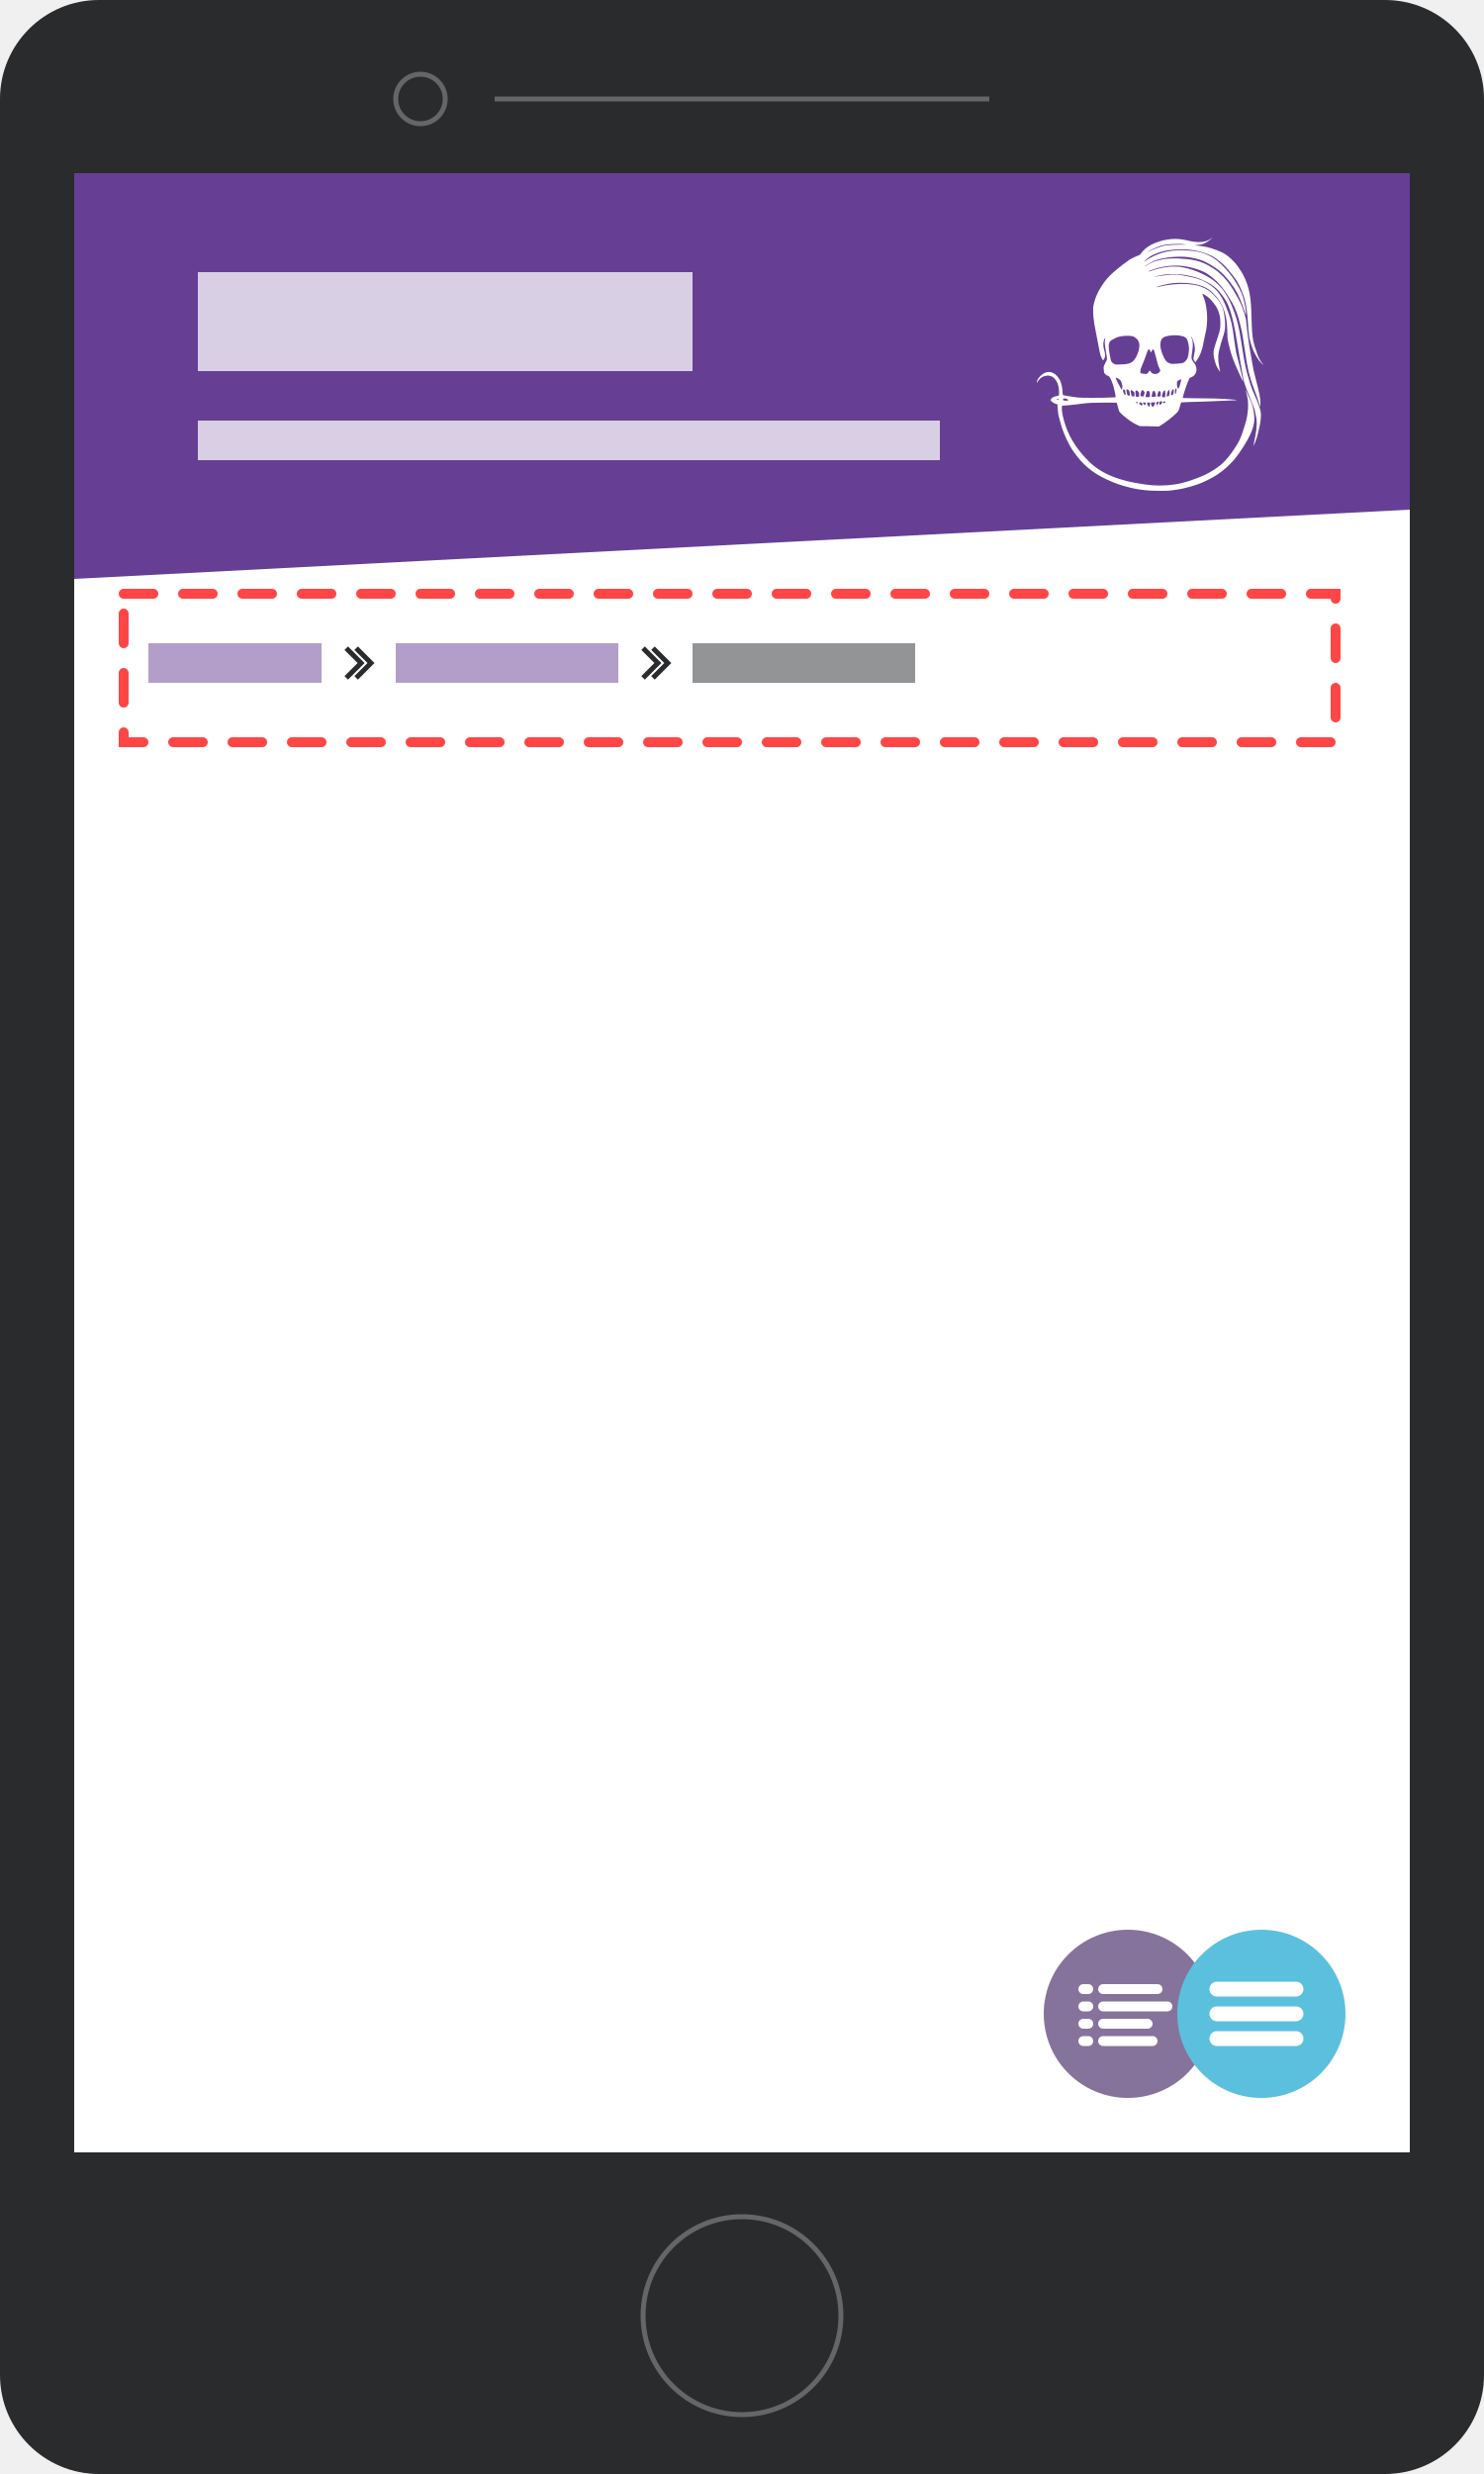
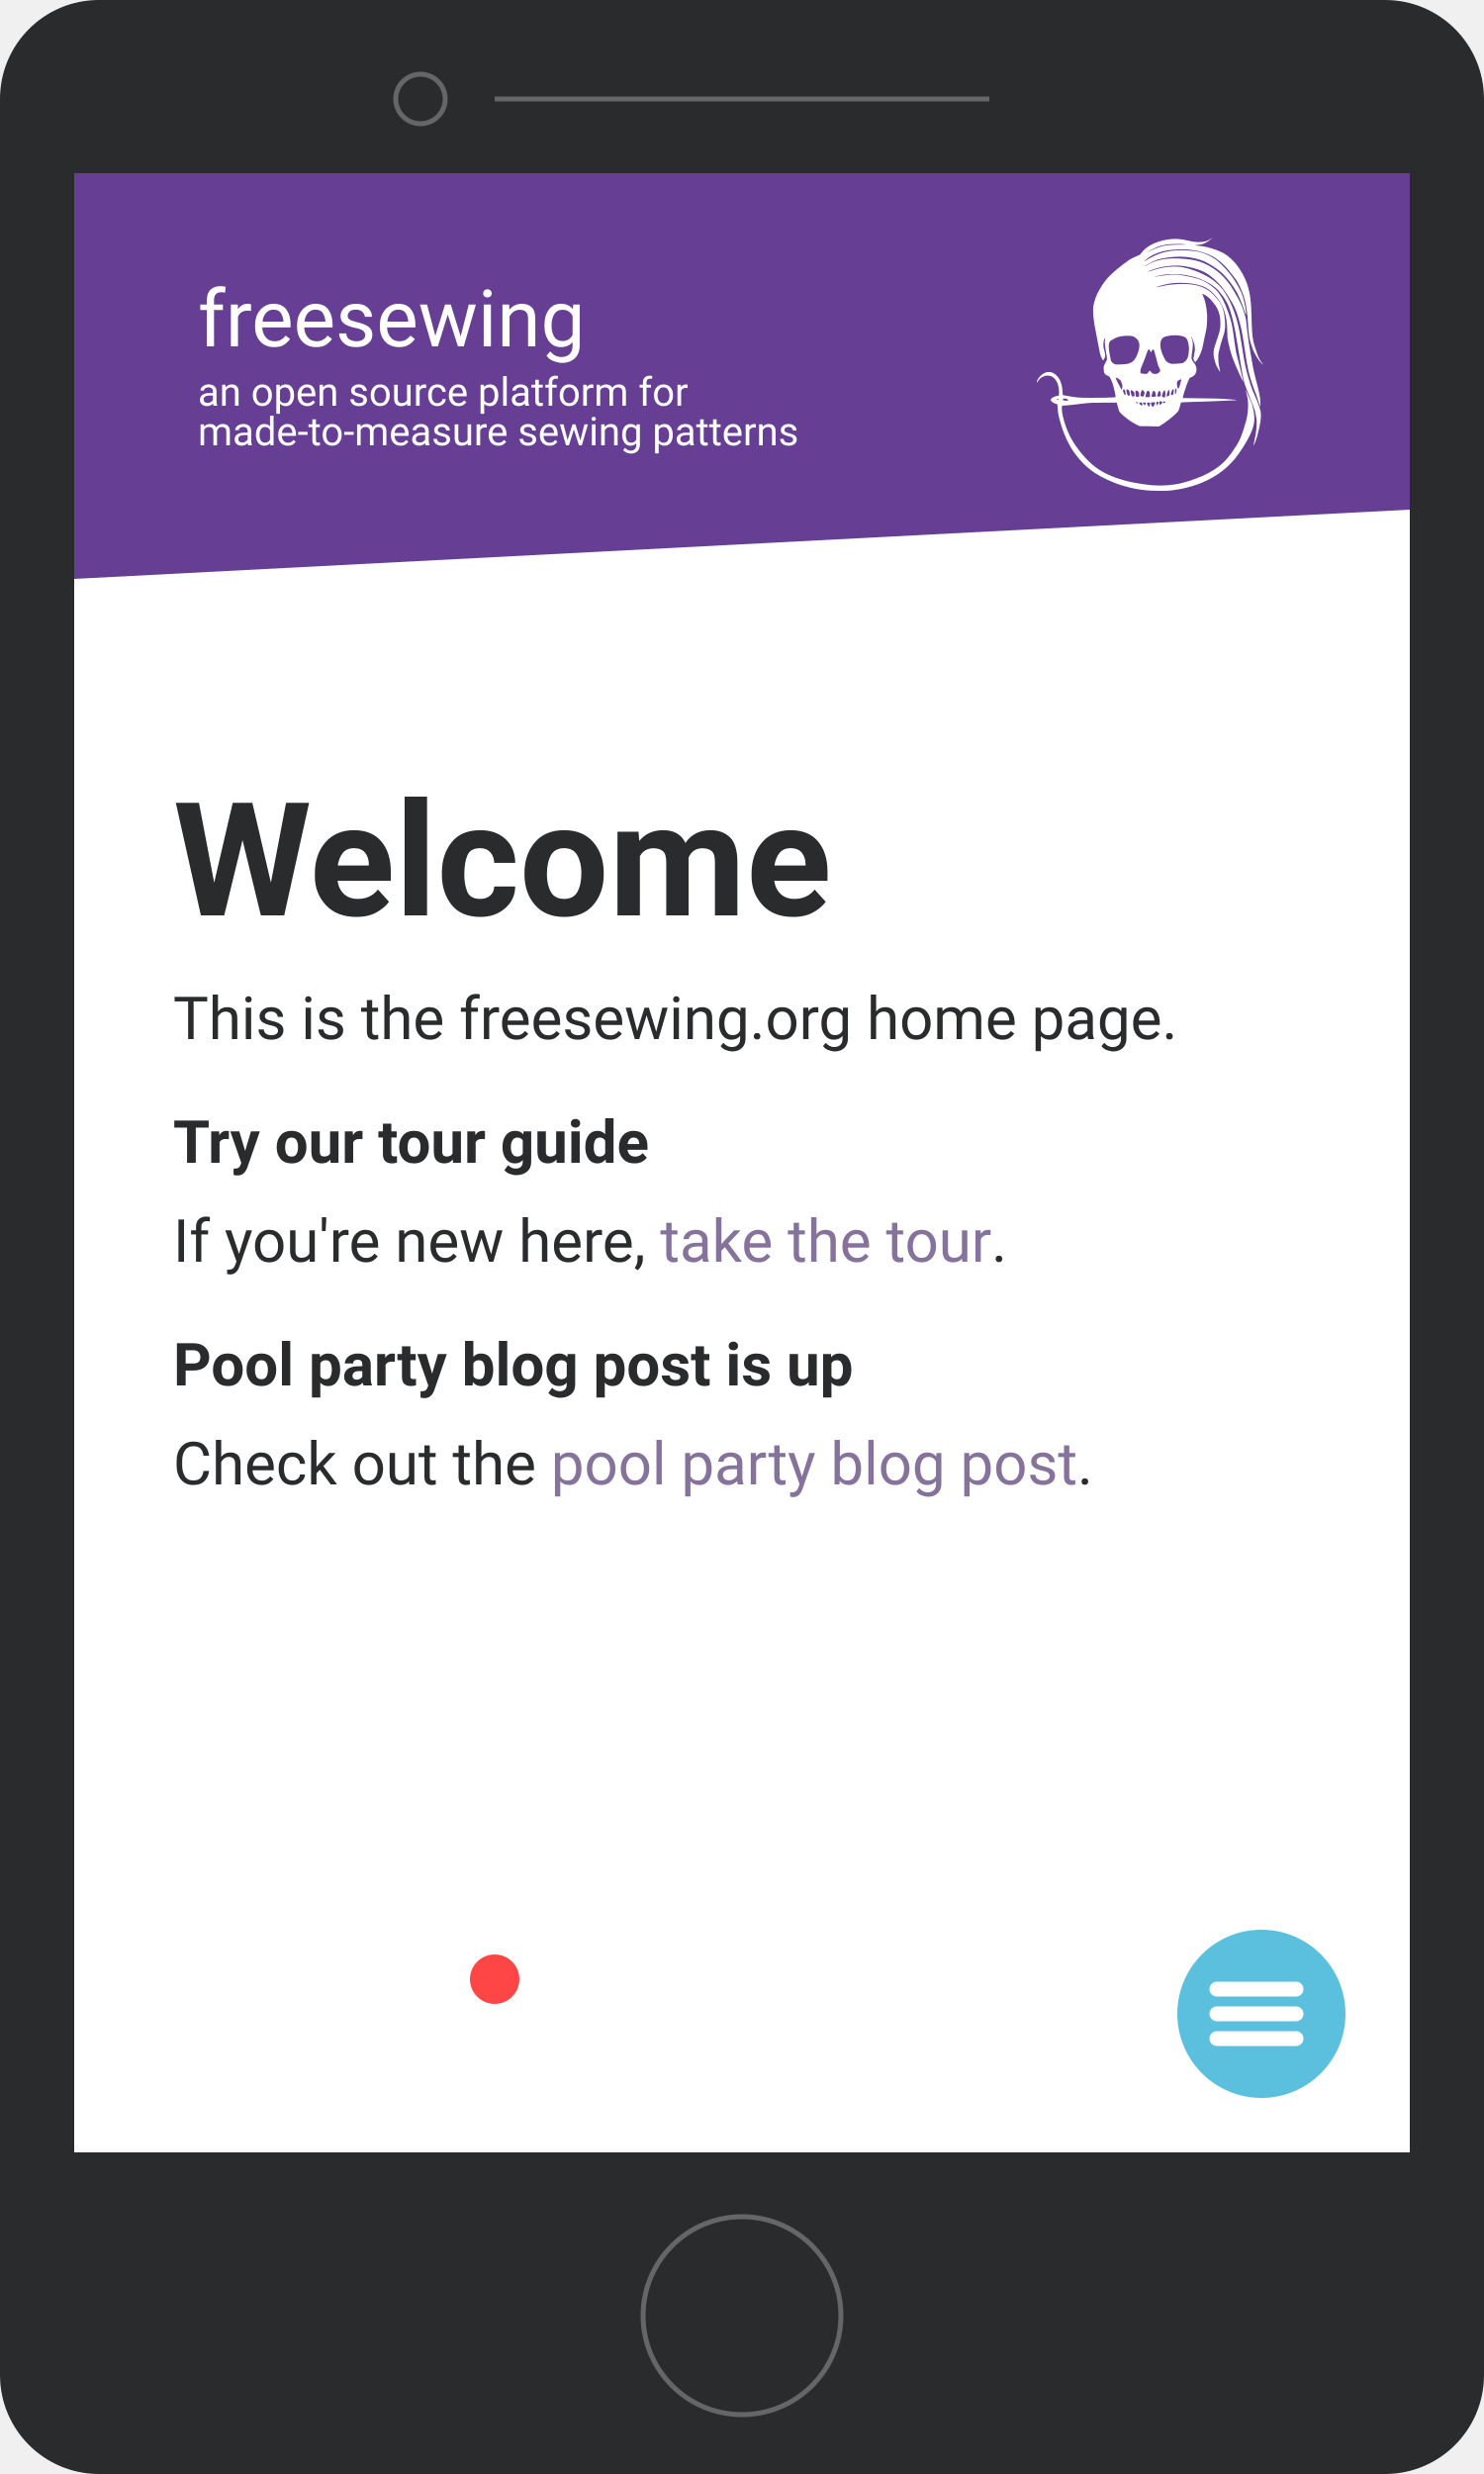
<svg xmlns="http://www.w3.org/2000/svg" xmlns:xlink="http://www.w3.org/1999/xlink" width="300" height="500" viewBox="0 0 300 500">
  <defs>
    <g id="raquo">
-       <path d="M 0 -3 L 3 0 L 0 3 M 2 -3 L 5 0 L 2 3" style="fill: none; stroke: #292b2c; stroke-width: 1" />
+       <path d="M 0 -1.5 L 1.5 0 L 0 1.5 M 1 -1.5 L 2.5 0 L 1 1.5" style="fill: none; stroke: #292b2c; stroke-width: 0.5" />
    </g>
  </defs>
-   <g id="phone">
+   <g>
    <rect height="500" width="300" rx="20" ry="20" x="0" y="0" style="fill: #292b2c; stroke: none" />
    <rect height="400" width="270" x="15" y="35" style="fill: #fff; stroke: none" />
    <circle cx="150" cy="468" r="20" style="fill: none; stroke: #666666; stroke-width: 1px" />
    <path d="M 100,20 L 200,20" style="fill: none; stroke: #666666; stroke-width: 1px" />
    <circle cx="85" cy="20" r="5" style="fill: none; stroke: #666666; stroke-width: 1px" />
  </g>
-   <g id="site">
+   <g>
    <path d="M 15,35 L 285,35 L 285,103 L 15, 117 z" style="fill: #663f95; stroke: none" id="header" />
-     <rect height="20" width="100" x="40" y="55" style="fill: #fff; fill-opacity: 0.75; stroke: none" id="title" />
-     <rect height="8" width="150" x="40" y="85" style="fill: #fff; fill-opacity: 0.75; stroke: none" id="subtitle" />
-     <rect height="8" width="35" x="30" y="130" style="fill: #663f95; fill-opacity: 0.5; stroke: none" id="breadcrumb-1">
-       <animate attributeType="CSS" attributeName="fill-opacity" from="1" to="1" values="1; 0.4; 1" keyTimes="0; 0.5; 1" begin="0s" dur="1s" repeatDur="indefinite" />
-     </rect>
-     <use x="70" y="134" xlink:href="#raquo" />
-     <rect height="8" width="45" x="80" y="130" style="fill: #663f95; fill-opacity: 0.5; stroke: none" id="bredcrumb-2">
-       <animate attributeType="CSS" attributeName="fill-opacity" from="1" to="1" values="1; 0.4; 1" keyTimes="0; 0.5; 1" begin="0s" dur="1s" repeatDur="indefinite" />
-     </rect>
-     <use x="130" y="134" xlink:href="#raquo" />
-     <rect height="8" width="45" x="140" y="130" style="fill: #292b2c; fill-opacity: 0.5; stroke: none" />
-     <circle cx="228" cy="407" r="17" style="fill: #86739c; stroke: none" id="toc-burger" />
-     <path d="M 219, 402 l 1,0 m 3,0 l 11,0 m -15,3.5 l 1,0 m3,0 l 13,0 m -17,3.5 l 1,0 m 3,0 l9,0 m -13,3.5 l1,0 m3,0 l10,0" style="fill: none; stroke: #fff; stroke-width: 2; stroke-linecap: round;" />
-     <circle cx="255" cy="407" r="17" style="fill: #5bc0de; stroke: none" id="menu-burger" />
-     <path d="M 25,120 l245,0 0,30 l-245,0 z" style="fill: none; stroke: #ff4646; stroke-width: 2px; stroke-dasharray: 6,6; stroke-linecap: round; stroke-dashoffset: 12;">
-       <animate attributeType="CSS" attributeName="stroke-dashoffset" from="0" to="12" begin="0s" dur="1s" repeatDur="indefinite" />
-     </path>
-     <path d="M 246, 407 l 16,0 m 0,5 l -16,0 m 0,-10 l 16,0" style="fill: none; stroke: #fff; stroke-width: 3; stroke-linecap: round;" />
+     <g id="title">
+       <text x="40" y="70" style="font-family: -apple-system, system-ui, BlinkMacSystemFont, 'Segoe UI', Roboto, 'Helvetica Neue', Arial, sans-serif; fill: #fff; font-size: 16px;">freesewing</text>
+       <text x="40" y="82" style="font-family: -apple-system, system-ui, BlinkMacSystemFont, 'Segoe UI', Roboto, 'Helvetica Neue', Arial, sans-serif; fill: #fff; font-size: 8px;">an open source platform for 
+                 <tspan x="40" dy="8">made-to-measure sewing patterns</tspan>
+       </text>
+     </g>
+     <g style="opacity: 0;">
+       <text x="40" y="135" style="font-family: -apple-system, system-ui, BlinkMacSystemFont, 'Segoe UI', Roboto, 'Helvetica Neue', Arial, sans-serif; fill: #86739c; font-size: 10px;">Home</text>
+       <use x="71" y="132" xlink:href="#raquo" />
+       <text x="78" y="135" style="font-family: -apple-system, system-ui, BlinkMacSystemFont, 'Segoe UI', Roboto, 'Helvetica Neue', Arial, sans-serif; fill: #86739c; font-size: 10px;">Blog</text>
+       <use x="104" y="132" xlink:href="#raquo" />
+       <text x="112" y="135" style="font-family: -apple-system, system-ui, BlinkMacSystemFont, 'Segoe UI', Roboto, 'Helvetica Neue', Arial, sans-serif; fill: #292b2c; font-size: 10px;">Pool party</text>
+       <animate attributeType="CSS" attributeName="opacity" from="0" to="1" begin="loop.begin+2.2s" dur="0.2s" fill="freeze" />
+       <animate attributeType="CSS" attributeName="opacity" from="1" to="0" begin="loop.begin+8.2s" dur="0.2s" fill="freeze" />
+     </g>
+     <g id="menu-icon">
+       <circle cx="255" cy="407" r="17" style="fill: #5bc0de; stroke: none" id="menu-burger" />
+       <path d="M 246, 407 l 16,0 m 0,5 l -16,0 m 0,-10 l 16,0" style="fill: none; stroke: #fff; stroke-width: 3; stroke-linecap: round;" />
+     </g>
    <path transform="scale(1.6) translate(130,30)" style="fill: #FFFFFF;" d="m 15.421,31.975 c -0.938,-0.053 -1.841,-0.184 -2.656,-0.386 C 11.564,31.291 10.909,31.06 9.782,30.538 7.967,29.693 6.767,28.649 5.634,27.038 5.38,26.663 5.342,26.599 5.064,26.086 4.786,25.572 4.754,25.504 4.455,24.782 4.177,24.111 3.98,23.416 3.789,22.664 3.656,22.141 3.638,21.609 3.603,21.077 c -0.002,-0.002 -0.082,-0.028 -0.177,-0.059 -0.271,-0.084 -0.553,-0.238 -0.699,-0.493 0.164,-0.34 0.528,-0.457 0.871,-0.517 0.197,-0.025 0.216,-0.054 0.215,-0.343 0.008,-0.703 -0.127,-1.401 -0.633,-1.909 -0.551,-0.539 -1.452,-0.334 -1.913,0.217 -0.095,0.115 -0.192,0.294 -0.247,0.365 -0.05,-0.02 -0.02,-0.284 0.203,-0.579 0.914,-1.211 2.093,-0.913 2.711,0.296 0.203,0.475 0.288,0.886 0.322,1.569 0.007,0.137 0.021,0.249 0.032,0.265 0.015,0.02 0.117,0.045 0.355,0.087 1.548,0.271 1.57,0.272 3.379,0.272 1.246,-3.047887177e-4 1.744,-0.01 2.67,-0.052 0.22,-0.01 0.23,-0.012 0.248,-0.052 0.026,-0.057 -0.003,-0.256 -0.109,-0.731 C 10.671,18.682 10.511,18.198 10.302,17.8 c -0.084,-0.158 -0.116,-0.202 -0.194,-0.262 -0.051,-0.04 -0.116,-0.077 -0.143,-0.084 -0.173,-0.04 -0.374,-0.202 -0.442,-0.357 -0.044,-0.099 -0.093,-0.505 -0.082,-0.668 0.012,-0.166 0.081,-0.354 0.215,-0.588 0.153,-0.266 0.194,-0.353 0.206,-0.438 0.016,-0.118 -0.023,-0.422 -0.115,-0.897 -0.071,-0.367 -0.129,-0.788 -0.161,-1.181 -0.01,-0.116 0.016,-0.367 0.052,-0.514 0.03,-0.123 0.02,-0.153 -0.03,-0.089 -0.143,0.18 -0.22,0.543 -0.199,0.936 0.011,0.209 0.036,0.327 0.177,0.84 0.063,0.229 0.067,0.494 0.01,0.658 -0.04,0.114 -0.206,0.37 -0.237,0.365 -0.009,-0.002 -0.022,-0.013 -0.029,-0.026 C 9.194,15.255 9.079,14.994 9.029,14.817 8.979,14.639 8.885,14.18 8.799,13.696 8.704,13.162 8.576,12.507 8.48,12.057 8.332,11.37 8.179,10.426 8.145,9.988 8.118,9.652 8.106,9.002 8.123,8.806 8.144,8.554 8.352,7.795 8.505,7.41 8.674,6.982 9.078,6.262 9.393,5.825 9.45,5.745 9.531,5.633 9.572,5.576 9.913,5.102 10.421,4.594 11.196,3.951 11.52,3.682 12.373,3.029 12.4,3.029 c 0.008,0 0.029,-0.015 0.046,-0.034 0.079,-0.087 0.499,-0.337 0.768,-0.457 0.071,-0.032 0.199,-0.091 0.285,-0.131 0.085,-0.04 0.244,-0.11 0.354,-0.154 0.214,-0.087 0.187,-0.064 0.379,-0.329 0.549,-0.718 1.333,-1.124 2.173,-1.407 0.696,-0.228 1.41,-0.336 2.139,-0.34 1.484,0.006 2.354,0.672 3.829,0.284 0.261,-0.084 0.588,-0.263 0.718,-0.394 0.042,-0.042 0.082,-0.071 0.088,-0.065 C 23.196,0.019 22.91,0.287 22.751,0.4 c -0.51,0.362 -0.822,0.481 -1.396,0.535 -0.157,0.015 -0.313,0.031 -0.346,0.036 -0.106,0.016 -0.01,0.035 0.322,0.064 1.061,0.082 2.111,0.395 3.076,0.846 0.494,0.248 0.979,0.627 1.488,1.162 0.375,0.381 0.663,0.828 0.945,1.278 0.263,0.419 0.588,1.118 0.753,1.621 0.371,1.126 0.503,2.227 0.548,4.588 0.002,0.394 0.031,0.787 0.052,1.18 0.062,1.144 0.152,1.556 0.651,2.977 0.127,0.36 0.165,0.451 0.29,0.677 0.118,0.215 0.251,0.41 0.39,0.574 C 29.574,15.999 29.615,16.052 29.615,16.058 c 0,0.058 -0.354,-0.281 -0.525,-0.501 -0.163,-0.211 -0.515,-0.8 -0.658,-1.102 -0.19,-0.402 -0.527,-1.462 -0.593,-1.863 -0.048,-0.298 -0.134,-1.231 -0.166,-1.811 C 27.615,9.694 27.483,8.702 27.302,7.97 27.068,7.078 26.712,6.213 26.23,5.426 25.942,5.022 25.44,4.371 25.183,4.067 24.739,3.541 24.223,3.073 23.666,2.668 22.968,2.183 22.169,1.9 21.347,1.708 c -0.869,-0.176 -1.373,-0.223 -2.261,-0.21 -1.123,0.017 -2.075,0.168 -2.798,0.442 -0.494,0.187 -0.734,0.306 -1.07,0.53 -0.293,0.195 -0.683,0.524 -0.654,0.552 0.007,0.007 0.068,-0.027 0.137,-0.075 1.636,-1.04 2.88,-1.349 4.764,-1.342 0.45,0.017 1.151,0.069 1.397,0.105 1.106,0.129 2.101,0.568 2.975,1.247 0.226,0.188 0.81,0.759 1.026,1.002 0.702,0.756 1.271,1.627 1.755,2.535 0.373,0.692 0.566,1.464 0.711,2.232 0.08,0.441 0.096,0.581 0.095,0.846 -6.7276593019e-4,0.276 -0.017,0.267 -0.11,-0.056 C 27.231,9.176 27.087,8.856 26.969,8.526 26.799,8.043 26.531,7.417 26.331,7.039 25.835,6.126 25.202,5.309 24.481,4.564 24.369,4.455 24.16,4.275 24.018,4.165 23.432,3.71 22.801,3.318 22.13,3.003 21.408,2.688 20.638,2.55 19.862,2.45 c -1.042,-0.073 -2.091,5.76465010796e-4 -3.112,0.218 -0.645,0.143 -1.266,0.4 -1.821,0.759 -0.268,0.181 -0.349,0.245 -0.276,0.217 0.017,-0.006 0.16,-0.088 0.318,-0.182 0.621,-0.406 1.332,-0.586 2.05,-0.726 0.744,-0.107 1.498,-0.128 2.246,-0.062 1.984,0.116 2.959,0.446 4.527,1.572 0.64,0.501 1.177,1.126 1.649,1.784 0.218,0.315 0.496,0.785 1.02,1.722 0.182,0.325 0.422,0.838 0.523,1.117 0.157,0.433 0.404,1.253 0.438,1.456 0.087,0.738 0.142,1.48 0.25,2.216 0.024,0.142 0.074,0.482 0.112,0.755 0.038,0.273 0.096,0.642 0.129,0.819 0.108,0.583 0.233,1.301 0.277,1.59 0.111,0.738 0.254,1.393 0.516,2.363 0.181,0.669 0.331,1.283 0.395,1.621 0.128,0.666 0.135,0.733 0.144,1.237 0.005,0.322 0.002,0.47 -0.01,0.47 -0.01,0 -0.042,-0.08 -0.072,-0.177 C 29.034,20.787 28.853,20.23 28.77,20.008 28.598,19.543 28.495,19.264 28.399,19.008 28.114,18.25 27.875,17.456 27.72,16.757 27.55,15.989 27.463,15.486 27.287,14.256 27.064,12.694 26.931,11.942 26.741,11.161 26.409,9.792 26.095,8.928 25.676,8.229 25.286,7.548 24.866,6.888 24.389,6.264 23.91,5.665 22.978,4.831 22.441,4.521 21.985,4.257 21.514,4.071 20.761,3.858 20.093,3.69 19.399,3.554 18.708,3.547 c -0.918,0.001 -1.645,0.096 -2.518,0.329 -0.436,0.116 -1.048,0.348 -1.088,0.412 -0.018,0.029 0.013,0.022 0.307,-0.068 1.224,-0.422 2.449,-0.645 3.737,-0.509 1.331,0.224 2.628,0.723 3.777,1.433 0.611,0.414 1.172,0.911 1.627,1.493 0.395,0.602 0.769,1.222 1.046,1.891 0.456,1.102 0.824,2.215 1.017,3.391 0.135,0.781 0.273,1.561 0.388,2.346 0.114,0.793 0.202,1.296 0.318,1.819 0.167,0.822 0.398,1.628 0.654,2.426 0.213,0.642 0.309,0.888 0.562,1.437 0.179,0.372 0.321,0.758 0.465,1.144 0.178,0.457 0.329,0.917 0.315,1.408 -0.021,0.613 -0.106,1.139 -0.339,2.089 -0.083,0.422 -0.219,0.829 -0.371,1.231 -0.095,0.232 -0.203,0.457 -0.219,0.457 -0.024,0 -0.017,-0.043 0.071,-0.438 0.128,-0.577 0.208,-1.031 0.277,-1.58 0.045,-0.358 0.064,-0.995 0.036,-1.224 -0.023,-0.186 -0.191,-1.042 -0.245,-1.25 -0.059,-0.223 -0.292,-0.824 -0.616,-1.587 -0.295,-0.761 -0.627,-1.514 -0.813,-2.311 -0.048,-0.257 -0.173,-0.977 -0.259,-1.492 -0.039,-0.232 -0.116,-0.675 -0.172,-0.983 -0.145,-0.8 -0.155,-0.859 -0.354,-2.113 -0.289,-1.821 -0.513,-2.871 -0.839,-3.941 C 25.188,8.421 24.78,7.689 24.08,6.86 23.762,6.482 23.399,6.173 22.898,5.853 22.635,5.685 21.974,5.362 21.581,5.209 21.008,4.985 19.946,4.739 19.276,4.673 c -0.392,-0.038 -1.667,-0.045 -1.966,-0.01 -0.465,0.054 -1.376,0.243 -1.43,0.297 -0.025,0.025 0.024,0.022 0.104,-0.007 0.037,-0.013 0.11,-0.029 0.162,-0.036 0.052,-0.007 0.192,-0.028 0.31,-0.046 1.285,-0.202 1.994,-0.229 2.863,-0.108 0.881,0.161 1.793,0.324 2.625,0.672 0.557,0.278 0.974,0.548 1.385,0.898 0.345,0.293 0.509,0.474 0.777,0.86 0.208,0.298 0.297,0.448 0.448,0.749 0.222,0.445 0.322,0.684 0.552,1.32 0.041,0.114 0.118,0.326 0.171,0.472 0.106,0.292 0.269,0.834 0.32,1.068 0.086,0.392 0.196,1.021 0.251,1.435 0.033,0.251 0.076,0.577 0.095,0.724 0.055,0.422 0.219,1.48 0.249,1.613 0.163,0.7 0.38,1.385 0.534,2.087 0.035,0.161 0.113,0.499 0.173,0.75 0.13,0.541 0.169,0.732 0.159,0.772 -0.005,0.02 -0.02,0.002 -0.046,-0.056 -0.021,-0.047 -0.15,-0.319 -0.286,-0.604 -0.388,-0.818 -0.748,-1.65 -1.057,-2.501 -0.156,-0.456 -0.357,-1.203 -0.469,-1.742 -0.112,-0.539 -0.122,-0.641 -0.138,-1.354 -0.008,-0.365 -0.02,-0.734 -0.026,-0.819 C 24.98,10.304 24.766,9.369 24.51,8.815 24.181,8.101 23.875,7.654 23.348,7.119 22.976,6.712 22.532,6.396 22.024,6.187 21.107,5.835 20.12,5.718 19.144,5.724 c -0.844,0.013 -1.209,0.054 -1.929,0.213 -0.523,0.116 -0.939,0.238 -1.095,0.322 -0.075,0.041 -0.038,0.036 0.246,-0.03 0.231,-0.054 0.666,-0.139 1.06,-0.208 0.585,-0.102 1.709,-0.179 2.282,-0.157 0.822,0.032 1.556,0.151 1.992,0.324 0.452,0.176 0.895,0.39 1.265,0.706 0.637,0.56 1.09,1.116 1.389,1.705 0.17,0.334 0.298,0.83 0.362,1.397 0.066,0.587 0.077,0.754 0.077,1.104 0.02,0.582 -0.161,1.13 -0.342,1.673 -0.152,0.448 -0.276,0.903 -0.387,1.362 -0.134,0.556 -0.145,0.647 -0.134,1.147 -0.007,0.48 0.097,0.949 0.184,1.419 0.019,0.102 0.039,0.205 0.044,0.228 0.01,0.043 0.01,0.043 -0.027,0.009 -0.043,-0.038 -0.328,-0.508 -0.432,-0.71 -0.266,-0.678 -0.484,-1.472 -0.297,-2.196 0.08,-0.302 0.171,-0.588 0.469,-1.466 0.213,-0.63 0.241,-0.743 0.304,-1.216 0.037,-0.277 0.021,-0.973 -0.028,-1.27 C 24.054,9.521 23.871,9.04 23.59,8.621 23.441,8.398 23.054,7.919 22.889,7.753 22.673,7.537 22.396,7.334 22.15,7.212 21.896,7.085 21.865,7.09 21.948,7.239 c 0.103,0.185 0.289,0.709 0.345,0.972 0.227,1.069 0.276,1.794 0.191,2.821 -0.039,0.526 -0.169,1.039 -0.284,1.552 -0.141,0.588 -0.201,1.195 -0.403,1.767 -0.19,0.505 -0.405,1.003 -0.772,1.406 -0.02,0 -0.131,-0.176 -0.191,-0.302 -0.027,-0.057 -0.049,-0.131 -0.049,-0.164 8.04642692e-5,-0.033 0.043,-0.269 0.095,-0.524 0.101,-0.494 0.107,-0.559 0.077,-0.891 -0.026,-0.292 -0.042,-0.364 -0.154,-0.707 -0.111,-0.341 -0.223,-0.592 -0.277,-0.621 -0.043,-0.023 -0.047,0.009 -0.009,0.064 0.043,0.061 0.126,0.305 0.154,0.45 0.064,0.337 0.053,0.685 -0.041,1.349 -0.113,0.794 -0.11,0.912 0.025,1.125 0.044,0.069 0.153,0.225 0.242,0.345 0.256,0.324 0.35,0.77 0.217,1.166 -0.103,0.3 -0.36,0.521 -0.653,0.624 l -0.15,0.048 c -0.138,0.302 -0.272,0.606 -0.388,0.918 -0.2,0.544 -0.492,1.51 -0.48,1.59 0.004,0.025 0.023,0.042 0.057,0.051 0.028,0.008 0.637,0.018 1.354,0.023 2.624,0.019 3.274,0.039 4.648,0.145 0.568,0.044 0.757,0.069 0.729,0.098 -0.005,0.005 -0.086,0.012 -0.179,0.015 -0.441,0.017 -1.83,0.078 -2.154,0.095 -0.356,0.018 -0.757,0.034 -1.699,0.069 -0.261,0.01 -0.822,0.025 -1.246,0.035 -0.703,0.016 -1.719,0.062 -1.735,0.078 -0.004,0.004 -0.036,0.118 -0.071,0.253 -0.085,0.326 -0.146,0.524 -0.221,0.712 -0.056,0.141 -0.076,0.17 -0.226,0.326 -0.487,0.504 -1.573,1.346 -2.139,1.658 l -0.164,0.091 -0.164,-0.007 c -0.568,-0.025 -1.955,-0.053 -2.035,-0.041 -0.134,0.02 -0.211,-0.001 -0.489,-0.137 -0.442,-0.215 -0.929,-0.515 -1.262,-0.777 -0.666,-0.524 -0.968,-0.808 -1.053,-0.992 -0.022,-0.047 -0.092,-0.294 -0.155,-0.547 -0.063,-0.253 -0.125,-0.475 -0.138,-0.492 -0.021,-0.029 -0.095,-0.031 -1.348,-0.029 -1.577,0.002 -2.169,0.027 -2.963,0.127 -0.076,0.01 -0.216,0.026 -0.31,0.036 -0.095,0.01 -0.343,0.041 -0.552,0.069 -0.469,0.062 -1.488,0.155 -1.704,0.155 -0.073,0 -0.088,0.429 -0.03,0.824 0.12,0.781 0.362,1.535 0.65,2.269 0.356,0.917 0.882,1.752 1.474,2.532 0.44,0.58 1.109,1.305 1.629,1.767 1.015,0.884 2.259,1.489 3.543,1.883 1.068,0.361 2.184,0.523 3.294,0.691 1.181,0.172 2.395,0.164 3.575,-0.008 1.169,-0.156 2.283,-0.564 3.375,-0.994 0.678,-0.274 1.534,-0.752 2.095,-1.168 0.993,-0.705 1.694,-1.666 2.341,-2.675 0.668,-0.986 0.949,-2.138 1.29,-3.259 0.147,-0.597 0.226,-1.212 0.231,-1.827 0.002,-0.686 -0.029,-0.919 -0.216,-1.613 -0.018,-0.066 -0.037,-0.183 -0.042,-0.259 -0.009,-0.127 -0.008,-0.135 0.017,-0.104 0.015,0.018 0.027,0.057 0.027,0.086 3.7970328056e-4,0.069 0.079,0.256 0.392,0.932 0.258,0.556 0.305,0.659 0.357,0.86 0.143,0.547 0.251,1.1 0.258,1.667 0.02,0.722 -0.224,1.409 -0.527,2.052 -0.293,0.601 -0.439,0.86 -0.865,1.544 -0.347,0.556 -0.877,1.293 -1.204,1.673 -0.216,0.251 -0.777,0.813 -0.99,0.993 -0.821,0.693 -1.393,1.072 -2.277,1.507 -0.949,0.469 -1.405,0.635 -2.673,0.975 -0.66,0.177 -1.591,0.333 -2.363,0.396 -0.289,0.023 -1.682,0.017 -2.164,-0.011 z m 0.397,-10.771 c 0.102,-0.176 0.171,-0.349 0.148,-0.372 -0.007,-0.007 -0.12,-0.013 -0.251,-0.013 -0.27,0 -0.294,0.009 -0.294,0.111 0,0.113 0.082,0.341 0.152,0.42 0.019,0.021 0.046,0.029 0.088,0.026 0.057,-0.005 0.066,-0.015 0.157,-0.172 z m -0.579,0.102 c 0.032,-0.077 0.089,-0.422 0.072,-0.439 -0.008,-0.008 -0.096,-0.014 -0.198,-0.014 l -0.184,0 0.003,0.083 c 0.003,0.086 0.049,0.196 0.143,0.344 0.066,0.104 0.128,0.113 0.164,0.026 z m -0.919,-0.128 c 0.045,-0.04 0.039,-0.095 -0.022,-0.218 -0.03,-0.059 -0.057,-0.111 -0.061,-0.115 -0.016,-0.017 -0.292,0.002 -0.312,0.021 -0.03,0.03 0.059,0.171 0.173,0.276 0.076,0.07 0.097,0.081 0.14,0.073 0.028,-0.005 0.065,-0.022 0.082,-0.038 z m 1.927,-0.055 c 0.067,-0.072 0.184,-0.327 0.161,-0.35 -0.008,-0.008 -0.067,-0.016 -0.131,-0.019 -0.154,-0.006 -0.166,0.01 -0.166,0.216 0,0.151 0.017,0.22 0.055,0.22 0.011,0 0.047,-0.03 0.081,-0.067 z m -1.567,0.032 c 0.033,-0.018 0.086,-0.162 0.086,-0.235 0,-0.057 -0.057,-0.08 -0.204,-0.082 -0.202,-0.003 -0.209,0.055 -0.028,0.244 0.094,0.098 0.097,0.099 0.146,0.073 z m 1.997,-0.076 c 0.071,-0.065 0.176,-0.25 0.176,-0.312 0,-0.047 -0.02,-0.056 -0.161,-0.07 -0.143,-0.015 -0.174,0.003 -0.201,0.115 -0.038,0.157 0.007,0.327 0.087,0.327 0.019,0 0.064,-0.027 0.1,-0.059 z m -2.962,-0.148 c 0.034,-0.018 0.042,-0.06 0.023,-0.11 -0.008,-0.021 -0.037,-0.027 -0.128,-0.027 -0.065,0 -0.122,0.007 -0.127,0.015 -0.011,0.018 0.051,0.078 0.119,0.113 0.061,0.032 0.07,0.033 0.113,0.009 z m 3.392,-0.026 c 0.141,-0.059 0.191,-0.166 0.088,-0.187 -0.137,-0.027 -0.206,-0.004 -0.239,0.082 -0.027,0.07 -0.022,0.096 0.021,0.113 0.054,0.022 0.057,0.021 0.13,-0.009 z M 4.919,20.594 c 0.06,-0.031 0.062,-0.047 0.015,-0.113 -0.046,-0.065 -0.08,-0.082 -0.239,-0.121 -0.161,-0.039 -0.333,-0.043 -0.363,-0.007 -0.031,0.037 -0.043,0.16 -0.019,0.189 0.048,0.057 0.518,0.098 0.606,0.053 z m -1.159,-0.144 0.006,-0.058 -0.092,0.013 c -0.109,0.015 -0.169,0.036 -0.169,0.058 0,0.027 0.09,0.052 0.172,0.048 0.075,-0.003 0.078,-0.006 0.083,-0.061 z m 13.419,-0.277 c 0.038,-0.038 0.048,-0.099 0.061,-0.389 0.013,-0.278 -0.037,-0.474 -0.122,-0.474 -0.035,0 -0.091,0.068 -0.149,0.181 -0.075,0.148 -0.109,0.255 -0.134,0.427 -0.021,0.142 -0.02,0.153 0.01,0.187 0.087,0.097 0.268,0.134 0.334,0.069 z m -2.011,-0.017 c 0.056,-0.007 0.108,-0.024 0.117,-0.037 0.022,-0.031 0.007,-0.486 -0.018,-0.567 -0.029,-0.095 -0.097,-0.152 -0.206,-0.175 -0.09,-0.019 -0.098,-0.018 -0.126,0.018 -0.059,0.073 -0.22,0.658 -0.198,0.717 0.02,0.052 0.211,0.072 0.43,0.045 z m -1.277,-0.056 c 0.026,-0.014 0.03,-0.045 0.03,-0.249 l 0,-0.233 -0.067,-0.099 c -0.082,-0.121 -0.176,-0.186 -0.278,-0.195 -0.114,-0.009 -0.125,0.022 -0.112,0.316 0.013,0.314 0.032,0.409 0.09,0.46 0.043,0.038 0.055,0.04 0.177,0.028 0.072,-0.007 0.144,-0.019 0.161,-0.028 z m 2.078,-0.006 c 0.107,-0.032 0.107,-0.033 0.057,-0.282 -0.036,-0.178 -0.097,-0.345 -0.145,-0.402 -0.025,-0.029 -0.042,-0.033 -0.102,-0.023 -0.04,0.007 -0.086,0.019 -0.102,0.028 -0.041,0.021 -0.131,0.315 -0.155,0.501 -0.027,0.21 -0.011,0.224 0.228,0.211 0.071,-0.004 0.17,-0.019 0.22,-0.034 z m 0.547,-0.018 c 0.056,-0.015 0.112,-0.035 0.124,-0.045 0.016,-0.013 0.023,-0.075 0.023,-0.22 0,-0.183 -0.004,-0.21 -0.045,-0.292 -0.086,-0.172 -0.182,-0.184 -0.255,-0.033 -0.055,0.114 -0.131,0.373 -0.143,0.49 l -0.01,0.089 0.067,0.011 c 0.037,0.006 0.075,0.014 0.084,0.017 0.032,0.011 0.053,0.009 0.155,-0.018 z m -2.029,-0.013 c 0.01,-0.012 0.046,-0.121 0.08,-0.241 l 0.062,-0.219 -0.045,-0.088 c -0.024,-0.048 -0.076,-0.122 -0.115,-0.164 -0.089,-0.097 -0.144,-0.101 -0.218,-0.016 -0.059,0.068 -0.087,0.148 -0.14,0.414 l -0.037,0.184 0.044,0.066 c 0.048,0.072 0.068,0.079 0.246,0.083 0.067,0.002 0.112,-0.005 0.124,-0.019 z m 3.082,-0.01 c 0.038,-0.017 0.097,-0.058 0.131,-0.09 l 0.062,-0.059 0.011,-0.207 c 0.012,-0.227 -0.004,-0.33 -0.061,-0.41 -0.035,-0.049 -0.038,-0.05 -0.061,-0.019 -0.043,0.057 -0.171,0.323 -0.199,0.412 -0.027,0.087 -0.051,0.344 -0.035,0.384 0.012,0.03 0.071,0.026 0.152,-0.011 z m -4.223,-0.011 c 0.005,-0.014 0.002,-0.128 -0.007,-0.252 l -0.017,-0.226 -0.099,-0.1 c -0.118,-0.12 -0.251,-0.197 -0.31,-0.182 -0.078,0.02 -0.078,0.167 -0.002,0.489 0.028,0.117 0.056,0.192 0.088,0.235 l 0.048,0.062 0.145,0 c 0.113,0 0.147,-0.006 0.155,-0.026 z M 12.742,19.93 c 0.035,-0.076 -0.029,-0.516 -0.086,-0.59 -0.053,-0.069 -0.194,-0.169 -0.239,-0.169 -0.06,0 -0.1,0.057 -0.1,0.142 0,0.091 0.083,0.476 0.118,0.547 0.058,0.118 0.264,0.165 0.307,0.07 z m 5.412,-0.041 c 0.069,-0.029 0.081,-0.06 0.131,-0.34 0.039,-0.218 0.03,-0.33 -0.028,-0.372 -0.049,-0.036 -0.063,-0.027 -0.133,0.081 -0.115,0.179 -0.165,0.331 -0.166,0.505 l -5.9364559137e-4,0.151 0.07,0 c 0.038,0 0.096,-0.011 0.127,-0.024 z m -5.936,-0.114 c -0.006,-0.13 -0.072,-0.522 -0.091,-0.542 -0.027,-0.028 -0.208,-0.035 -0.225,-0.008 -0.042,0.067 -0.002,0.264 0.106,0.513 0.041,0.096 0.106,0.144 0.18,0.136 0.03,-0.004 0.034,-0.015 0.03,-0.099 z m 6.323,-0.033 c 0.033,-0.021 0.067,-0.163 0.101,-0.42 0.033,-0.252 0.028,-0.27 -0.07,-0.238 -0.044,0.014 -0.066,0.035 -0.081,0.075 -0.02,0.054 -0.054,0.56 -0.04,0.585 0.01,0.017 0.06,0.016 0.089,-0.003 z m -6.787,-0.584 c 0.036,-0.072 0.069,-0.339 0.056,-0.453 -0.011,-0.095 -0.137,-0.483 -0.19,-0.583 -0.079,-0.151 -0.472,-0.417 -0.615,-0.417 -0.074,0 -0.055,0.067 0.111,0.402 0.207,0.418 0.537,1.049 0.562,1.077 0.029,0.033 0.049,0.026 0.075,-0.026 z m 7.165,-0.121 c 0.061,-0.087 0.093,-0.163 0.154,-0.373 0.167,-0.571 0.199,-0.727 0.151,-0.746 -0.05,-0.019 -0.152,0.024 -0.32,0.136 l -0.163,0.108 -0.02,0.095 c -0.034,0.162 -0.027,0.343 0.021,0.546 0.056,0.238 0.073,0.282 0.112,0.282 0.017,0 0.046,-0.021 0.065,-0.047 z M 15.009,17.126 c 0.057,-0.056 0.134,-0.155 0.173,-0.219 0.038,-0.065 0.076,-0.115 0.084,-0.112 0.014,0.005 0.076,0.08 0.203,0.244 0.1,0.13 0.221,0.183 0.444,0.196 0.229,0.013 0.33,-0.021 0.507,-0.17 0.221,-0.186 0.225,-0.238 0.046,-0.596 -0.115,-0.229 -0.138,-0.295 -0.226,-0.626 -0.054,-0.204 -0.12,-0.464 -0.147,-0.578 -0.071,-0.304 -0.164,-0.647 -0.235,-0.862 -0.06,-0.182 -0.121,-0.285 -0.172,-0.285 -0.031,0 -0.152,0.175 -0.198,0.286 -0.021,0.052 -0.047,0.094 -0.057,0.094 -0.023,-3.89742961e-5 -0.098,-0.118 -0.152,-0.241 -0.023,-0.052 -0.06,-0.11 -0.081,-0.129 l -0.039,-0.034 -0.055,0.064 c -0.093,0.107 -0.138,0.212 -0.3,0.688 -0.175,0.515 -0.227,0.651 -0.468,1.215 -0.209,0.49 -0.236,0.581 -0.249,0.843 -0.011,0.225 -0.003,0.252 0.076,0.252 0.026,0 0.071,0.008 0.101,0.019 0.074,0.026 0.44,0.066 0.551,0.06 0.086,-0.004 0.097,-0.01 0.195,-0.107 z m -2.912,-1.12 c 0.371,-0.035 0.478,-0.06 0.733,-0.175 0.384,-0.151 0.597,-0.498 0.776,-0.85 0.175,-0.416 0.351,-0.87 0.356,-1.328 -9.2679740428e-4,-0.234 -0.049,-0.423 -0.164,-0.637 -0.072,-0.134 -0.168,-0.23 -0.442,-0.438 -0.359,-0.232 -1.259,-0.175 -1.694,-0.1 -0.391,0.073 -0.503,0.104 -0.638,0.179 -0.071,0.039 -0.241,0.128 -0.377,0.197 -0.258,0.131 -0.381,0.217 -0.434,0.304 -0.017,0.028 -0.052,0.117 -0.078,0.197 -0.045,0.143 -0.046,0.152 -0.038,0.493 -0.005,0.348 0.08,0.687 0.134,1.029 0.03,0.194 0.073,0.418 0.096,0.496 0.023,0.078 0.041,0.158 0.041,0.178 0.075,0.242 0.351,0.421 0.587,0.488 0.075,0.016 0.861,-0.006 1.142,-0.033 z m 7.351,-0.158 c 0.223,-0.07 0.528,-0.41 0.628,-0.701 0.018,-0.051 0.041,-0.151 0.052,-0.221 0.011,-0.07 0.035,-0.228 0.055,-0.351 0.059,-0.379 0.061,-0.61 0.008,-0.931 -0.081,-0.492 -0.155,-0.722 -0.276,-0.867 -0.024,-0.029 -0.044,-0.061 -0.044,-0.072 0,-0.031 -0.199,-0.151 -0.345,-0.208 -0.738,-0.213 -1.559,-0.19 -2.293,0.019 -0.341,0.111 -0.507,0.296 -0.584,0.652 -0.121,0.528 0.028,1.058 0.212,1.552 0.111,0.294 0.396,0.823 0.49,0.91 0.24,0.214 0.54,0.347 0.864,0.336 0.412,-0.034 0.829,-0.02 1.233,-0.12 z M 15.14,1.781 c 0.392,-0.221 1.312,-0.586 1.788,-0.709 0.424,-0.11 1.434,-0.182 2.382,-0.171 0.29,0.003 0.502,-3.191717485148e-4 0.483,-0.008 -0.019,-0.008 -0.139,-0.029 -0.267,-0.047 -0.184,-0.026 -0.332,-0.032 -0.707,-0.031 -0.963,0.002 -1.538,0.063 -2.139,0.226 -0.437,0.119 -1.443,0.594 -1.656,0.782 -0.071,0.063 -0.068,0.062 0.116,-0.041 z">
        </path>
  </g>
+   <g>
+     <g id="some-page" style="opacity: 0;">
+       <text x="35" y="185" style="font-family: -apple-system, system-ui, BlinkMacSystemFont, 'Segoe UI', Roboto, 'Helvetica Neue', Arial, sans-serif; fill: #292b2c; font-size: 32px; font-weight: bold;">Pool party</text>
+       <text x="35" y="210" style="font-family: -apple-system, system-ui, BlinkMacSystemFont, 'Segoe UI', Roboto, 'Helvetica Neue', Arial, sans-serif; fill: #292b2c; font-size: 12px;">We had a great time at this year.</text>
+       <text x="35" y="235" style="font-family: -apple-system, system-ui, BlinkMacSystemFont, 'Segoe UI', Roboto, 'Helvetica Neue', Arial, sans-serif; fill: #292b2c; font-size: 12px; font-weight: bold;">Pics or it didn't happen</text>
+       <rect x="35" y="245" width="225" height="120" fill="#ef1fb9" />
+       <text x="40" y="375" style="font-family: -apple-system, system-ui, BlinkMacSystemFont, 'Segoe UI', Roboto, 'Helvetica Neue', Arial, sans-serif; fill: #292b2c; font-size: 10px;">Freesewing crew at the pool party</text>
+       <animate attributeType="CSS" attributeName="opacity" from="0" to="1" begin="loop.begin+2.2s" dur="0.2s" fill="freeze" />
+       <animate attributeType="CSS" attributeName="opacity" from="1" to="0" begin="loop.begin+4.2s" dur="0.2s" fill="freeze" />
+       <animate attributeType="CSS" attributeName="opacity" from="0" to="1" begin="loop.begin+6.2s" dur="0.2s" fill="freeze" />
+       <animate attributeType="CSS" attributeName="opacity" from="1" to="0" begin="loop.begin+8.2s" dur="0.2s" fill="freeze" />
+     </g>
+     <g id="blog" style="opacity: 0;">
+       <text x="35" y="185" style="font-family: -apple-system, system-ui, BlinkMacSystemFont, 'Segoe UI', Roboto, 'Helvetica Neue', Arial, sans-serif; fill: #292b2c; font-size: 32px; font-weight: bold;">Blog</text>
+       <text x="35" y="210" style="font-family: -apple-system, system-ui, BlinkMacSystemFont, 'Segoe UI', Roboto, 'Helvetica Neue', Arial, sans-serif; fill: #292b2c; font-size: 12px;">Here are our recent posts.</text>
+       <rect x="35" y="225" width="75" height="45" fill="#ef1fb9" />
+       <rect x="100" y="115" width="75" height="25" fill="#fff" />
+       <text x="120" y="235" style="font-family: -apple-system, system-ui, BlinkMacSystemFont, 'Segoe UI', Roboto, 'Helvetica Neue', Arial, sans-serif; fill: #86739c; font-size: 12px; font-weight: bold;">Pool party</text>
+       <text x="120" y="255" style="font-family: -apple-system, system-ui, BlinkMacSystemFont, 'Segoe UI', Roboto, 'Helvetica Neue', Arial, sans-serif; fill: #292b2c; font-size: 10px;">Pics from the pool party</text>
+       <animate attributeType="CSS" attributeName="opacity" from="0" to="1" begin="loop.begin+4.2s" dur="0.2s" fill="freeze" />
+       <animate attributeType="CSS" attributeName="opacity" from="1" to="0" begin="loop.begin+6.2s" dur="0.2s" fill="freeze" />
+     </g>
+     <g id="home-page" style="opacity: 1;">
+       <text x="35" y="185" style="font-family: -apple-system, system-ui, BlinkMacSystemFont, 'Segoe UI', Roboto, 'Helvetica Neue', Arial, sans-serif; fill: #292b2c; font-size: 32px; font-weight: bold;">Welcome</text>
+       <text x="35" y="210" style="font-family: -apple-system, system-ui, BlinkMacSystemFont, 'Segoe UI', Roboto, 'Helvetica Neue', Arial, sans-serif; fill: #292b2c; font-size: 12px;">This is the freesewing.org home page.</text>
+       <text x="35" y="235" style="font-family: -apple-system, system-ui, BlinkMacSystemFont, 'Segoe UI', Roboto, 'Helvetica Neue', Arial, sans-serif; fill: #292b2c; font-size: 12px; font-weight: bold;">Try our tour guide</text>
+       <text x="35" y="255" style="font-family: -apple-system, system-ui, BlinkMacSystemFont, 'Segoe UI', Roboto, 'Helvetica Neue', Arial, sans-serif; fill: #292b2c; font-size: 12px;">If you're new here, 
+                 <tspan style="fill: #86739c;">take the tour</tspan>.</text>
+       <text x="35" y="280" style="font-family: -apple-system, system-ui, BlinkMacSystemFont, 'Segoe UI', Roboto, 'Helvetica Neue', Arial, sans-serif; fill: #292b2c; font-size: 12px; font-weight: bold;">Pool party blog post is up</text>
+       <text x="35" y="300" style="font-family: -apple-system, system-ui, BlinkMacSystemFont, 'Segoe UI', Roboto, 'Helvetica Neue', Arial, sans-serif; fill: #292b2c; font-size: 12px;">Check out the 
+                 <tspan style="fill: #86739c;">pool party blog post</tspan>.</text>
+       <animate attributeType="CSS" attributeName="opacity" from="1" to="0" begin="loop.begin+2.2s" dur="0.2s" fill="freeze" />
+       <animate attributeType="CSS" attributeName="opacity" from="0" to="1" begin="loop.begin+8.2s" dur="0.2s" fill="freeze" />
+     </g>
+   </g>
+   <g>
+     <rect height="1" width="1" x="-1" y="-1">
+       <animate attributeType="CSS" attributeName="visibility" from="hide" to="hide" begin="0;loop.end" dur="10s" id="loop" />
+     </rect>
+     <circle cx="100" cy="400" r="5" style="fill: #ff4646; stroke: #ff4646; stroke-width: 0;" id="pointer">
+       <animate attributeType="XML" attributeName="cx" from="100" to="185" begin="loop.begin+1s" dur="0.5s" fill="freeze" />
+       <animate attributeType="XML" attributeName="cy" from="400" to="300" begin="loop.begin+1s" dur="0.5s" fill="freeze" />
+       <animate attributeType="CSS" attributeName="stroke-width" from="0" to="100" begin="loop.begin+1.7s" dur="0.5s" fill="freeze" />
+       <animate attributeType="CSS" attributeName="stroke-opacity" from="1" to="0" begin="loop.begin+2s" dur="0.2s" fill="freeze" />
+       <animate attributeType="XML" attributeName="cx" from="185" to="90" begin="loop.begin+3s" dur="0.5s" fill="freeze" />
+       <animate attributeType="XML" attributeName="cy" from="300" to="135" begin="loop.begin+3s" dur="0.5s" fill="freeze" />
+       <animate attributeType="CSS" attributeName="stroke-width" from="0" to="100" begin="loop.begin+3.7s" dur="0.5s" fill="freeze" />
+       <animate attributeType="CSS" attributeName="stroke-opacity" from="1" to="0" begin="loop.begin+4s" dur="0.2s" fill="freeze" />
+       <animate attributeType="XML" attributeName="cx" from="90" to="150" begin="loop.begin+5s" dur="0.5s" fill="freeze" />
+       <animate attributeType="XML" attributeName="cy" from="135" to="230" begin="loop.begin+5s" dur="0.5s" fill="freeze" />
+       <animate attributeType="CSS" attributeName="stroke-width" from="0" to="100" begin="loop.begin+5.7s" dur="0.5s" fill="freeze" />
+       <animate attributeType="CSS" attributeName="stroke-opacity" from="1" to="0" begin="loop.begin+6s" dur="0.2s" fill="freeze" />
+       <animate attributeType="XML" attributeName="cx" from="150" to="60" begin="loop.begin+7s" dur="0.5s" fill="freeze" />
+       <animate attributeType="XML" attributeName="cy" from="230" to="132" begin="loop.begin+7s" dur="0.5s" fill="freeze" />
+       <animate attributeType="CSS" attributeName="stroke-width" from="0" to="100" begin="loop.begin+7.7s" dur="0.5s" fill="freeze" />
+       <animate attributeType="CSS" attributeName="stroke-opacity" from="1" to="0" begin="loop.begin+8s" dur="0.2s" fill="freeze" />
+       <animate attributeType="XML" attributeName="cx" from="60" to="100" begin="loop.begin+9s" dur="0.5s" fill="freeze" />
+       <animate attributeType="XML" attributeName="cy" from="132" to="400" begin="loop.begin+9s" dur="0.5s" fill="freeze" />
+     </circle>
+   </g>
</svg>
